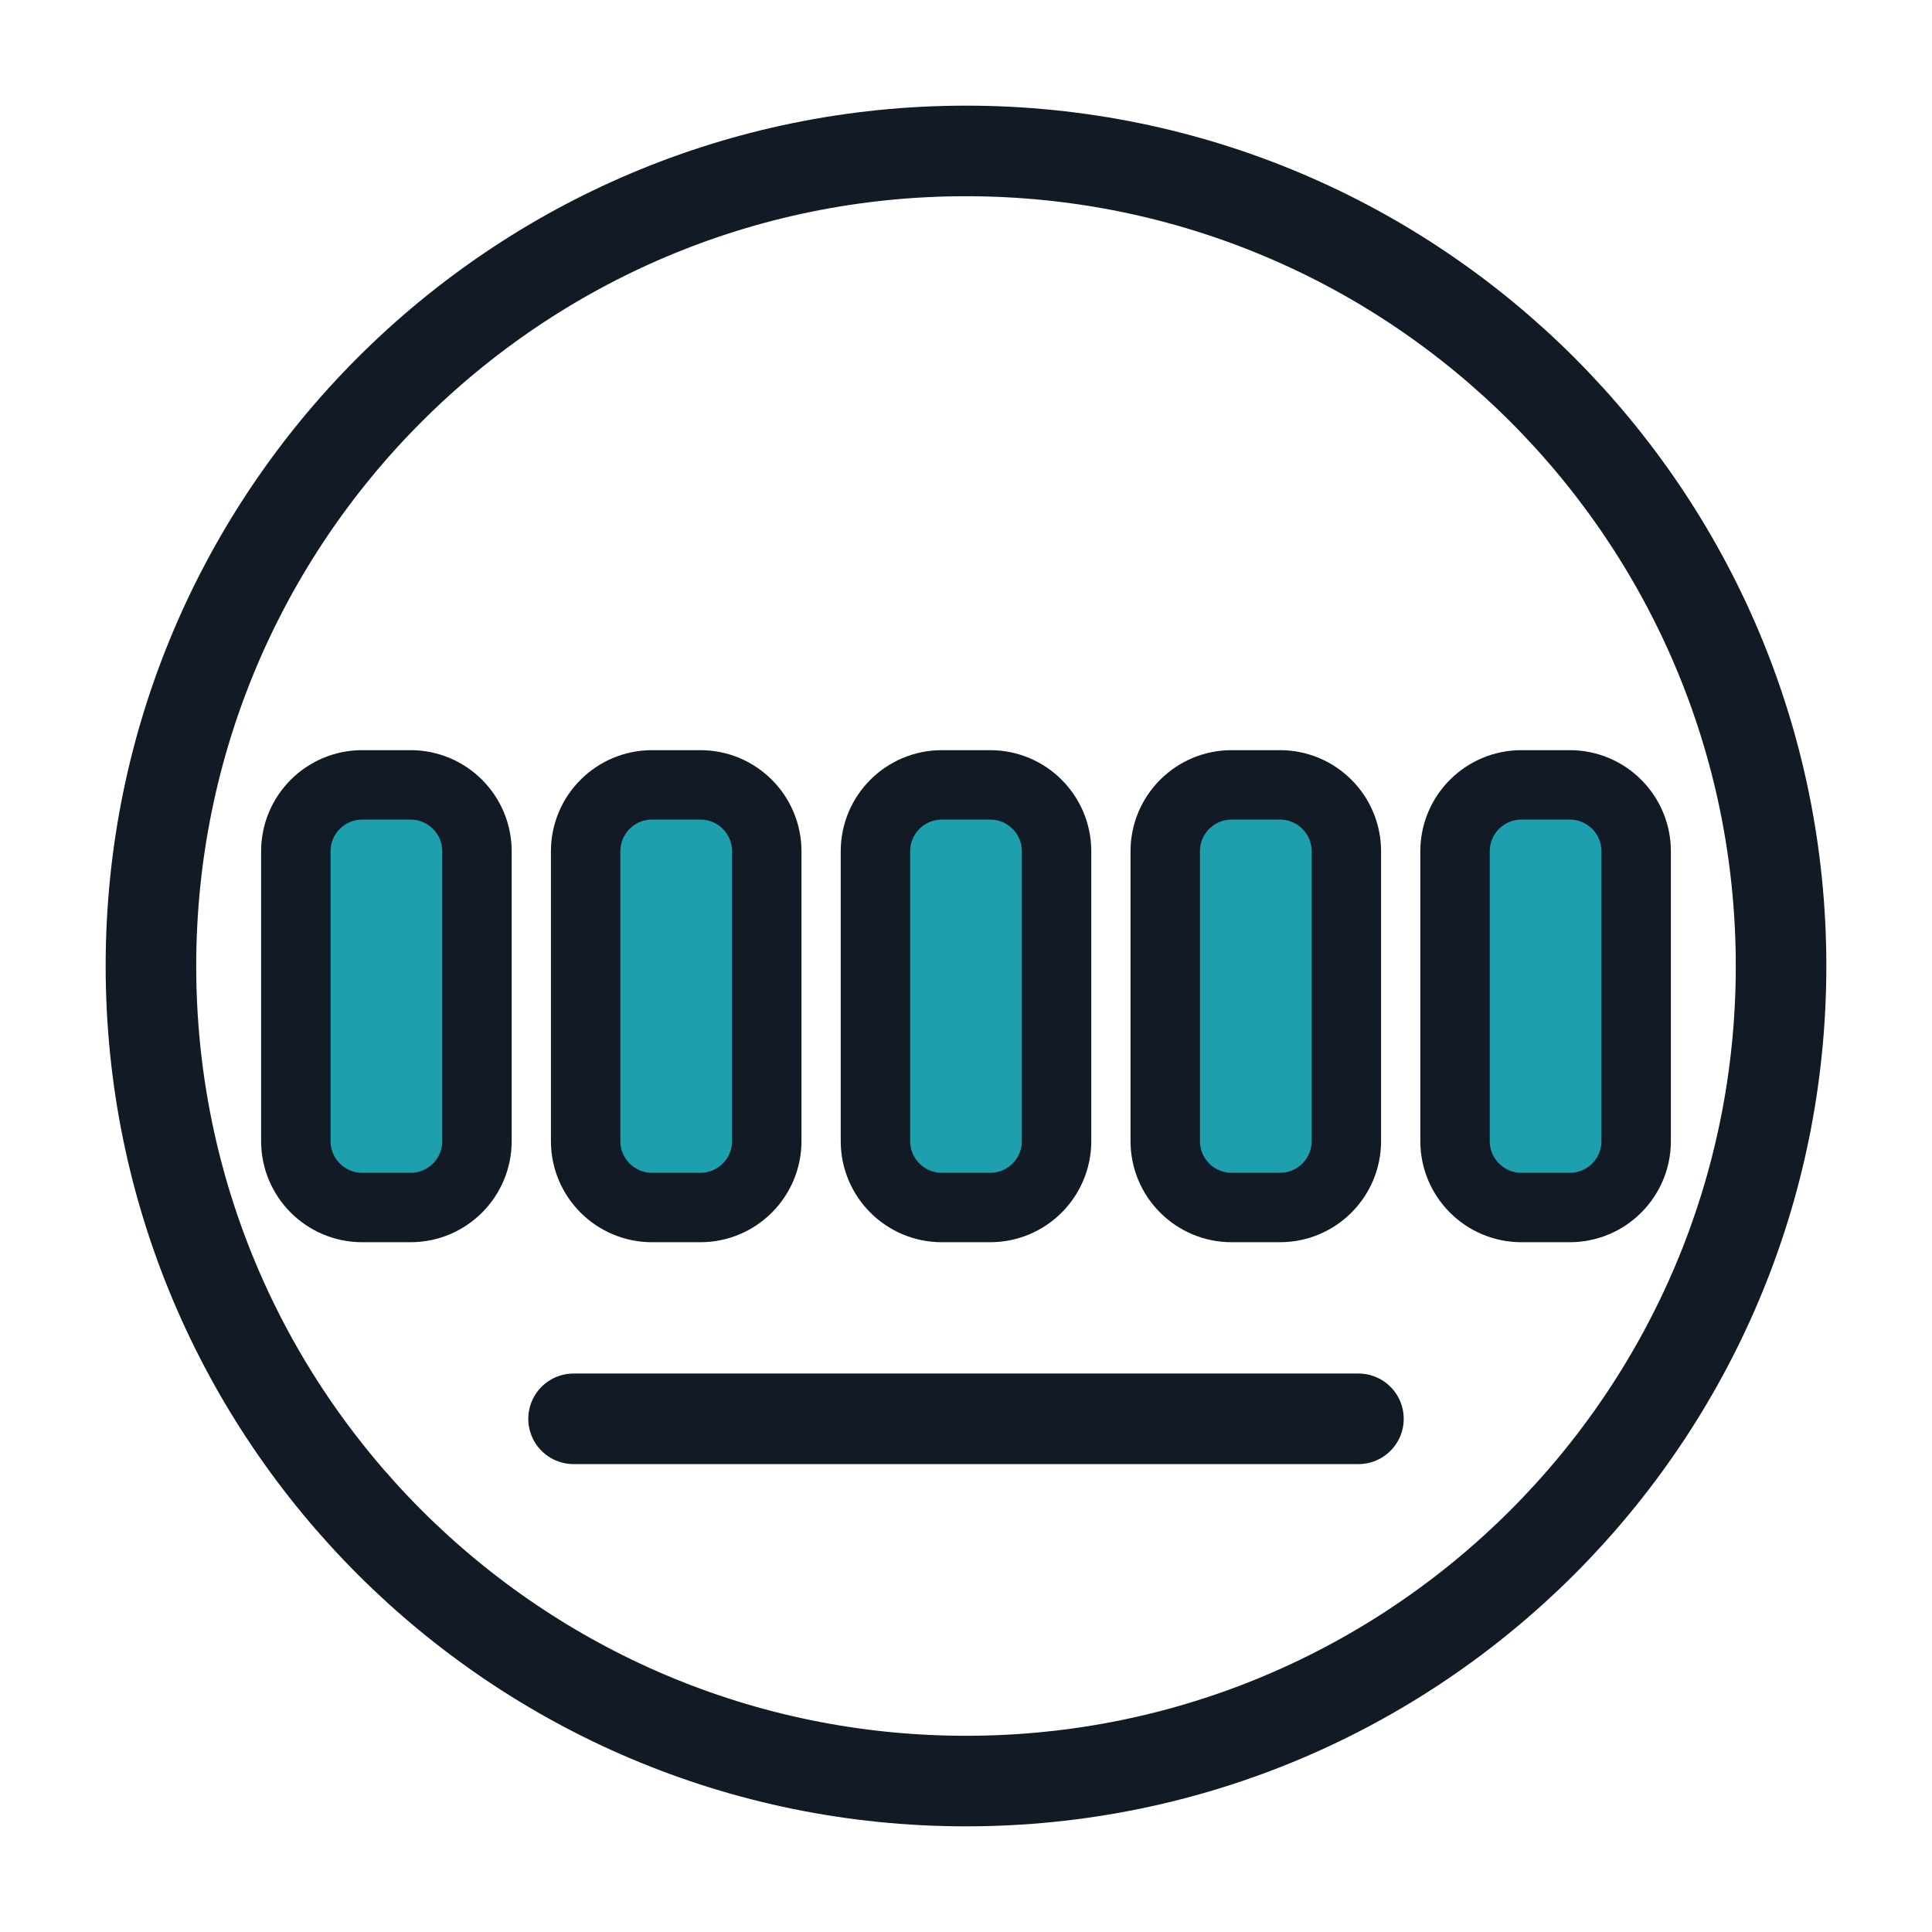
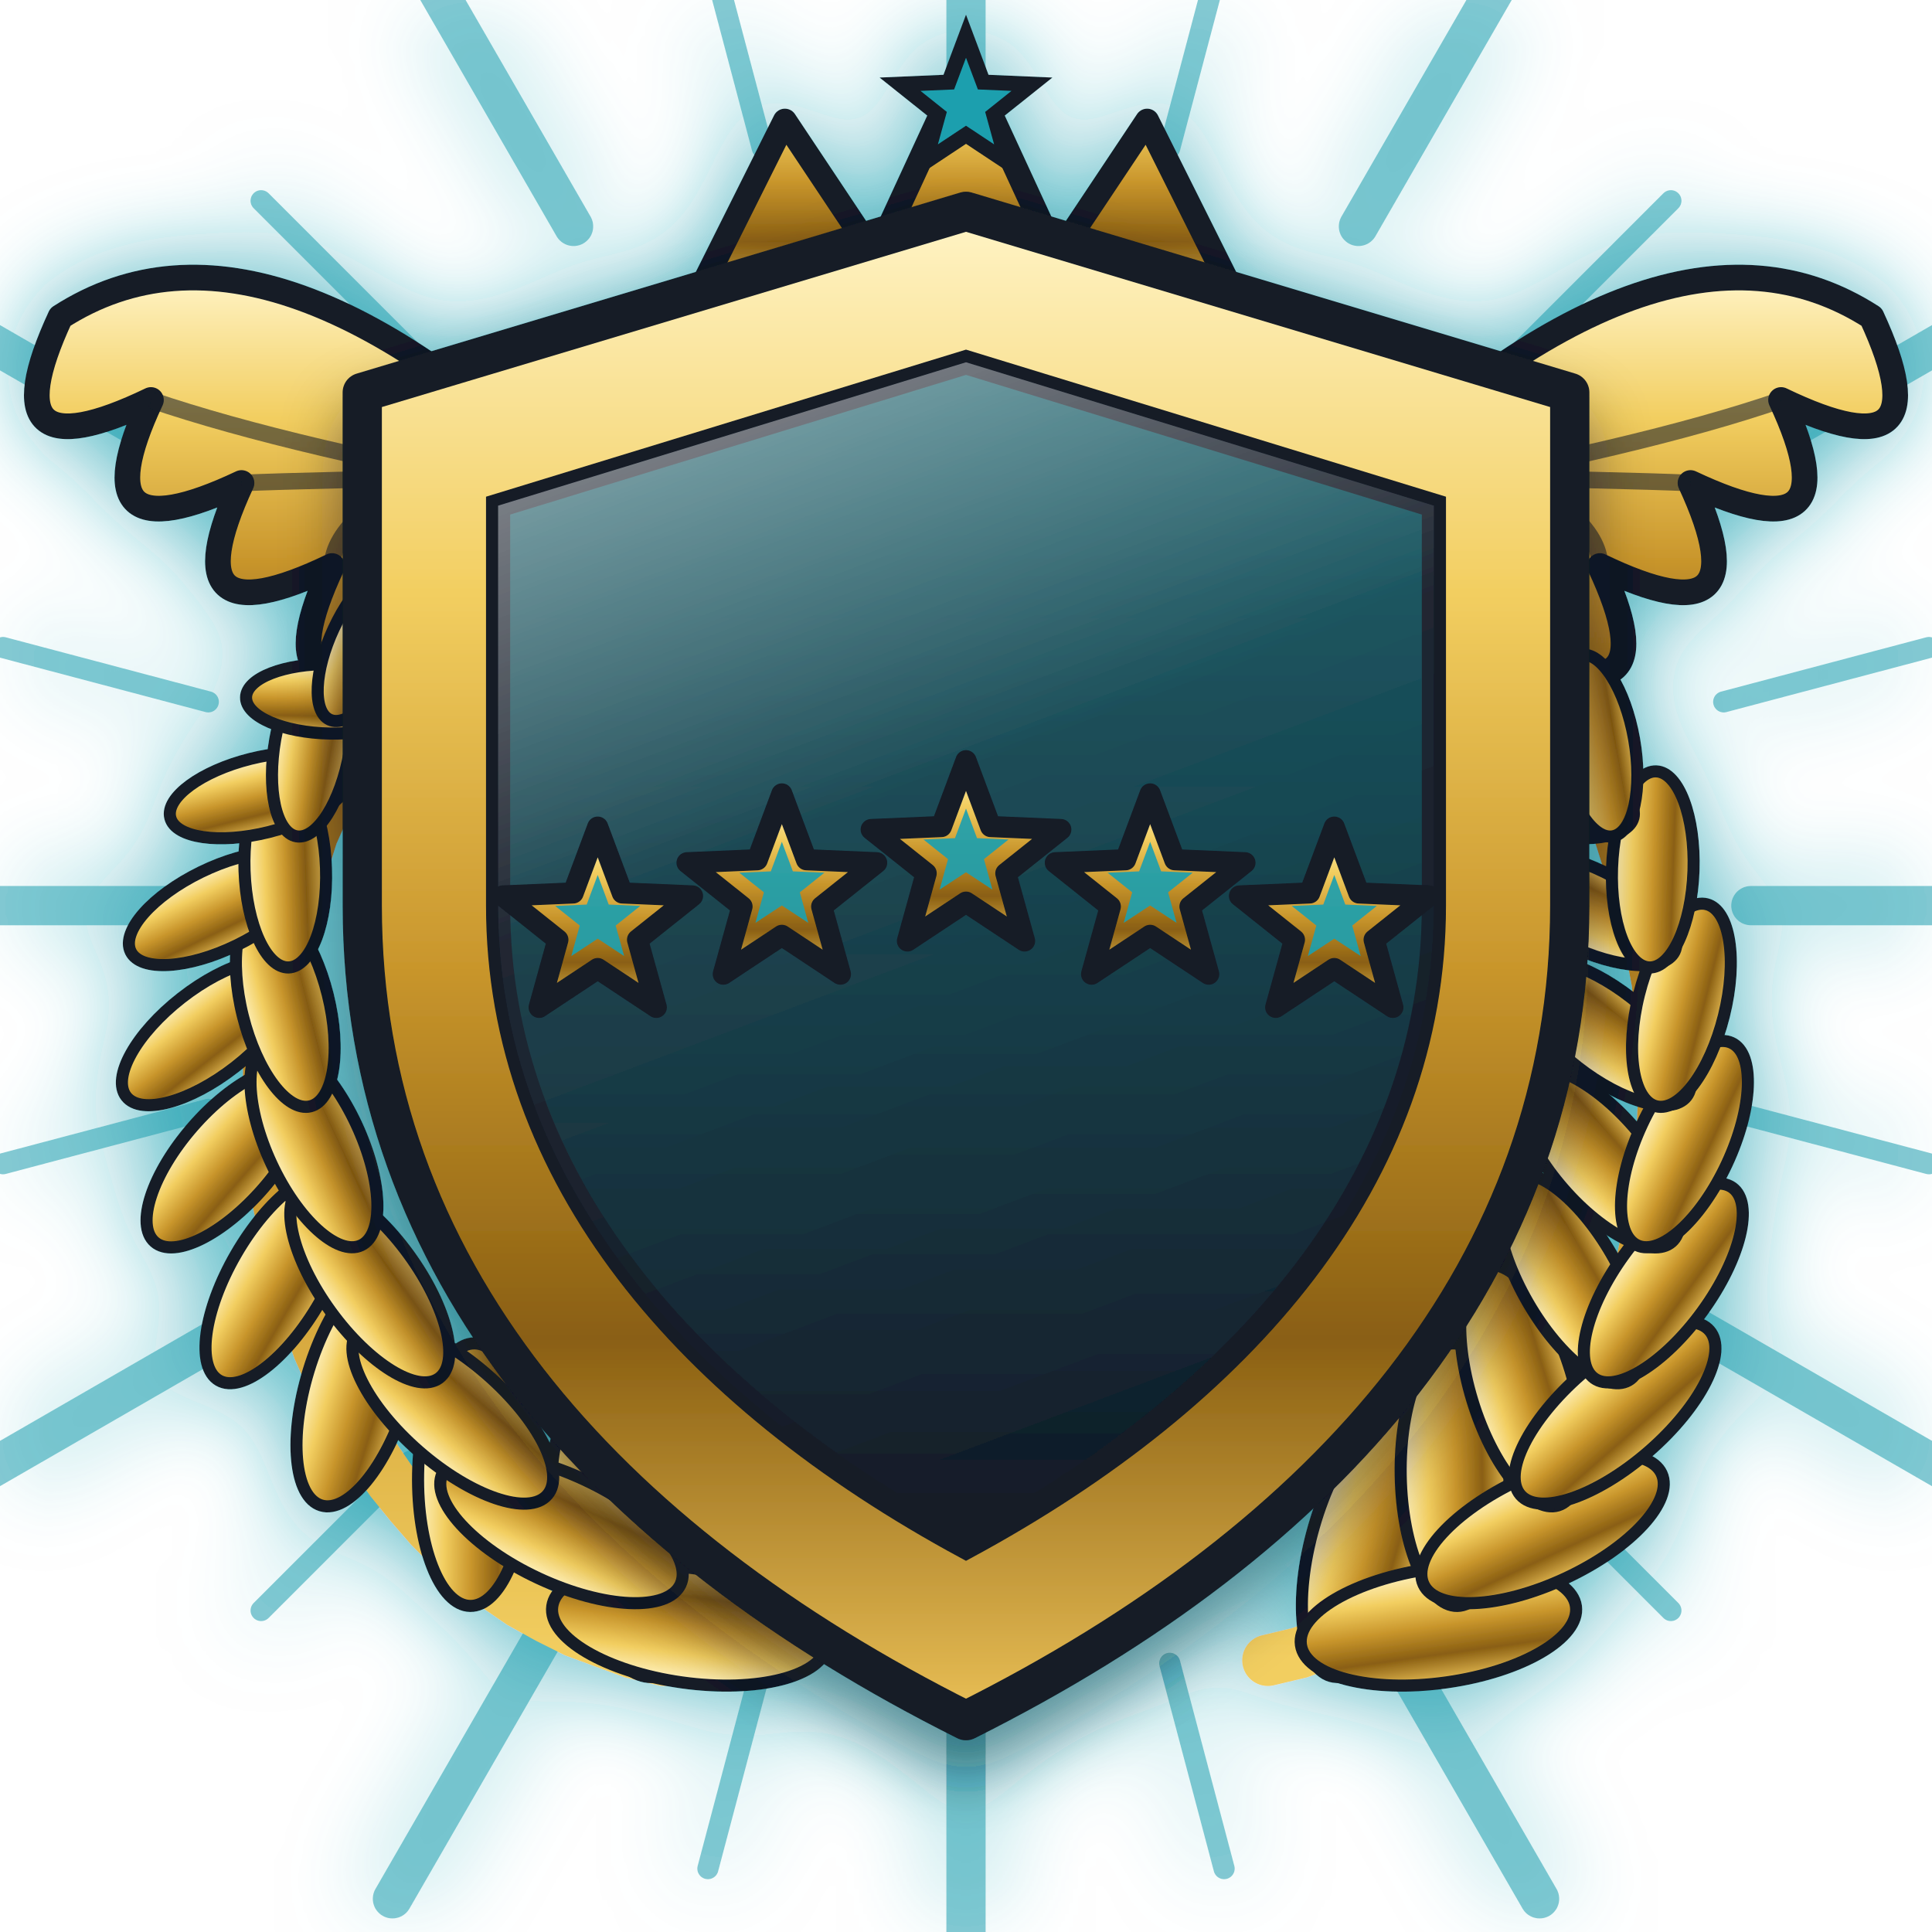
- <svg xmlns="http://www.w3.org/2000/svg" viewBox="0 0 64 64" fill="none">
-   <circle cx="32" cy="32" r="27" stroke="#121A26" stroke-width="3" />
-   <rect x="9.80" y="26" width="6" height="14" rx="2.2" fill="#1E9FAE" stroke="#121A26" stroke-width="2.3" />
-   <rect x="19.40" y="26" width="6" height="14" rx="2.2" fill="#1E9FAE" stroke="#121A26" stroke-width="2.3" />
-   <rect x="29.00" y="26" width="6" height="14" rx="2.2" fill="#1E9FAE" stroke="#121A26" stroke-width="2.3" />
-   <rect x="38.60" y="26" width="6" height="14" rx="2.2" fill="#1E9FAE" stroke="#121A26" stroke-width="2.3" />
-   <rect x="48.20" y="26" width="6" height="14" rx="2.2" fill="#1E9FAE" stroke="#121A26" stroke-width="2.3" />
-   <path d="M19 47 H45" stroke="#121A26" stroke-width="3" stroke-linecap="round" />
+ <svg xmlns="http://www.w3.org/2000/svg" viewBox="0 0 128 128" fill="none">
+   <defs>
+     <linearGradient id="met" x1="0" y1="0" x2="0" y2="1">
+       <stop offset="0.000" stop-color="#FFF3C4" />
+       <stop offset="0.250" stop-color="#F2CE60" />
+       <stop offset="0.500" stop-color="#C9962C" />
+       <stop offset="0.750" stop-color="#8A5F12" />
+       <stop offset="1.000" stop-color="#E8BE55" />
+     </linearGradient>
+     <linearGradient id="metd" x1="0" y1="0" x2="0" y2="1">
+       <stop offset="0.000" stop-color="#8A5F12" />
+       <stop offset="0.500" stop-color="#C9962C" />
+       <stop offset="1.000" stop-color="#F2CE60" />
+     </linearGradient>
+     <linearGradient id="field" x1="0" y1="0" x2="0" y2="1">
+       <stop offset="0.000" stop-color="#0B5560" />
+       <stop offset="1.000" stop-color="#121A26" />
+     </linearGradient>
+     <linearGradient id="sheen" x1="0" y1="0" x2="0.3" y2="1">
+       <stop offset="0" stop-color="#fff" stop-opacity=".55" />
+       <stop offset=".45" stop-color="#fff" stop-opacity=".06" />
+       <stop offset="1" stop-color="#fff" stop-opacity="0" />
+     </linearGradient>
+     <filter id="glow" x="-40%" y="-40%" width="180%" height="180%">
+       <feDropShadow dx="0" dy="0" stdDeviation="3.2" flood-color="#1E9FAE" flood-opacity=".75" />
+     </filter>
+     <filter id="lift" x="-30%" y="-30%" width="160%" height="160%">
+       <feDropShadow dx="0" dy="2.4" stdDeviation="2" flood-color="#121A26" flood-opacity=".45" />
+     </filter>
+   </defs>
+   <g filter="url(#glow)">
+     <g opacity="0.55">
+       <path d="M116.0 60.0 L140.0 60.0" stroke="#1E9FAE" stroke-width="2.6" stroke-linecap="round" />
+       <path d="M114.2 73.5 L127.8 77.1" stroke="#1E9FAE" stroke-width="1.4" stroke-linecap="round" />
+       <path d="M109.0 86.0 L129.8 98.0" stroke="#1E9FAE" stroke-width="2.6" stroke-linecap="round" />
+       <path d="M100.8 96.8 L110.7 106.7" stroke="#1E9FAE" stroke-width="1.4" stroke-linecap="round" />
+       <path d="M90.0 105.0 L102.0 125.8" stroke="#1E9FAE" stroke-width="2.6" stroke-linecap="round" />
+       <path d="M77.5 110.2 L81.1 123.8" stroke="#1E9FAE" stroke-width="1.4" stroke-linecap="round" />
+       <path d="M64.0 112.0 L64.0 136.0" stroke="#1E9FAE" stroke-width="2.6" stroke-linecap="round" />
+       <path d="M50.5 110.2 L46.9 123.8" stroke="#1E9FAE" stroke-width="1.4" stroke-linecap="round" />
+       <path d="M38.0 105.0 L26.0 125.8" stroke="#1E9FAE" stroke-width="2.6" stroke-linecap="round" />
+       <path d="M27.2 96.8 L17.3 106.7" stroke="#1E9FAE" stroke-width="1.4" stroke-linecap="round" />
+       <path d="M19.0 86.0 L-1.8 98.0" stroke="#1E9FAE" stroke-width="2.6" stroke-linecap="round" />
+       <path d="M13.8 73.5 L0.2 77.1" stroke="#1E9FAE" stroke-width="1.4" stroke-linecap="round" />
+       <path d="M12.0 60.0 L-12.0 60.0" stroke="#1E9FAE" stroke-width="2.6" stroke-linecap="round" />
+       <path d="M13.8 46.5 L0.2 42.9" stroke="#1E9FAE" stroke-width="1.4" stroke-linecap="round" />
+       <path d="M19.0 34.0 L-1.8 22.0" stroke="#1E9FAE" stroke-width="2.6" stroke-linecap="round" />
+       <path d="M27.2 23.2 L17.3 13.3" stroke="#1E9FAE" stroke-width="1.4" stroke-linecap="round" />
+       <path d="M38.0 15.0 L26.0 -5.8" stroke="#1E9FAE" stroke-width="2.6" stroke-linecap="round" />
+       <path d="M50.5 9.8 L46.9 -3.8" stroke="#1E9FAE" stroke-width="1.4" stroke-linecap="round" />
+       <path d="M64.0 8.0 L64.0 -16.0" stroke="#1E9FAE" stroke-width="2.6" stroke-linecap="round" />
+       <path d="M77.5 9.8 L81.1 -3.8" stroke="#1E9FAE" stroke-width="1.4" stroke-linecap="round" />
+       <path d="M90.0 15.0 L102.0 -5.8" stroke="#1E9FAE" stroke-width="2.6" stroke-linecap="round" />
+       <path d="M100.8 23.2 L110.7 13.3" stroke="#1E9FAE" stroke-width="1.4" stroke-linecap="round" />
+       <path d="M109.0 34.0 L129.8 22.0" stroke="#1E9FAE" stroke-width="2.6" stroke-linecap="round" />
+       <path d="M114.2 46.5 L127.8 42.9" stroke="#1E9FAE" stroke-width="1.4" stroke-linecap="round" />
+     </g>
+     <g>
+       <path d="M40.0 34.0 Q18.0 12.0 4.0 21.0 L4.0 21.0 Q-1.0 31.8 10.0 26.5 Q5.0 37.2 16.0 32.0 Q11.0 42.8 22.0 37.5 Q17.0 48.2 28.0 43.0 Q23.0 53.8 34.0 48.5 Q29.0 59.2 40.0 54.0 Z" fill="url(#met)" stroke="#121A26" stroke-width="1.7" stroke-linejoin="round" />
+       <path d="M36.7 32.8 Q19.4 29.7 10.0 26.5" stroke="#121A26" stroke-width="1.1" fill="none" opacity=".55" />
+       <path d="M33.4 31.6 Q20.7 31.8 16.0 32.0" stroke="#121A26" stroke-width="1.1" fill="none" opacity=".55" />
+       <path d="M30.1 30.4 Q22.1 34.0 22.0 37.5" stroke="#121A26" stroke-width="1.1" fill="none" opacity=".55" />
+       <path d="M26.8 29.2 Q23.4 36.1 28.0 43.0" stroke="#121A26" stroke-width="1.1" fill="none" opacity=".55" />
+       <path d="M23.5 28.0 Q24.8 38.3 34.0 48.5" stroke="#121A26" stroke-width="1.1" fill="none" opacity=".55" />
+       <path d="M88.0 34.0 Q110.0 12.0 124.0 21.0 L124.0 21.0 Q129.0 31.8 118.0 26.5 Q123.0 37.2 112.0 32.0 Q117.0 42.8 106.0 37.5 Q111.0 48.2 100.0 43.0 Q105.0 53.8 94.0 48.5 Q99.0 59.2 88.0 54.0 Z" fill="url(#met)" stroke="#121A26" stroke-width="1.7" stroke-linejoin="round" />
+       <path d="M91.3 32.8 Q108.7 29.7 118.0 26.5" stroke="#121A26" stroke-width="1.1" fill="none" opacity=".55" />
+       <path d="M94.6 31.6 Q107.3 31.8 112.0 32.0" stroke="#121A26" stroke-width="1.1" fill="none" opacity=".55" />
+       <path d="M97.9 30.4 Q106.0 34.0 106.0 37.5" stroke="#121A26" stroke-width="1.1" fill="none" opacity=".55" />
+       <path d="M101.2 29.2 Q104.6 36.1 100.0 43.0" stroke="#121A26" stroke-width="1.1" fill="none" opacity=".55" />
+       <path d="M104.5 28.0 Q103.2 38.3 94.0 48.5" stroke="#121A26" stroke-width="1.1" fill="none" opacity=".55" />
+     </g>
+     <g>
+       <path d="M44.0 110.0 L41.9 109.5 L40.0 108.8 L38.1 108.1 L36.3 107.2 L34.5 106.2 L32.9 105.1 L31.3 103.9 L29.9 102.6 L28.5 101.2 L27.2 99.7 L25.9 98.1 L24.8 96.5 L23.7 94.8 L22.8 93.0 L21.9 91.2 L21.1 89.4 L20.4 87.4 L19.7 85.5 L19.2 83.5 L18.8 81.5 L18.4 79.5 L18.1 77.4 L17.9 75.3 L17.8 73.3 L17.8 71.2 L17.8 69.1 L18.0 67.1 L18.2 65.1 L18.6 63.0 L19.0 61.1 L19.5 59.1 L20.1 57.2 L20.7 55.3 L21.5 53.5 L22.4 51.8 L23.3 50.1 L24.4 48.4 L25.5 46.9 L26.7 45.4 L28.0 44.0" stroke="url(#metd)" stroke-width="3.4" fill="none" stroke-linecap="round" />
+       <ellipse cx="41.0" cy="102.2" rx="9.2" ry="3.8" fill="url(#met)" stroke="#121A26" stroke-width="0.8" transform="rotate(-106 41.0 102.2)" />
+       <ellipse cx="45.7" cy="107.7" rx="9.2" ry="3.8" fill="url(#met)" stroke="#121A26" stroke-width="0.8" transform="rotate(-172 45.7 107.7)" />
+       <ellipse cx="31.3" cy="97.7" rx="8.7" ry="3.6" fill="url(#met)" stroke="#121A26" stroke-width="0.8" transform="rotate(-89 31.3 97.7)" />
+       <ellipse cx="37.2" cy="101.3" rx="8.7" ry="3.6" fill="url(#met)" stroke="#121A26" stroke-width="0.8" transform="rotate(-155 37.2 101.3)" />
+       <ellipse cx="23.7" cy="91.8" rx="8.3" ry="3.4" fill="url(#met)" stroke="#121A26" stroke-width="0.8" transform="rotate(-73 23.7 91.8)" />
+       <ellipse cx="30.0" cy="93.6" rx="8.3" ry="3.4" fill="url(#met)" stroke="#121A26" stroke-width="0.8" transform="rotate(-139 30.0 93.6)" />
+       <ellipse cx="18.4" cy="84.7" rx="7.8" ry="3.2" fill="url(#met)" stroke="#121A26" stroke-width="0.8" transform="rotate(-60 18.4 84.7)" />
+       <ellipse cx="24.5" cy="85.0" rx="7.8" ry="3.2" fill="url(#met)" stroke="#121A26" stroke-width="0.8" transform="rotate(-126 24.5 85.0)" />
+       <ellipse cx="15.1" cy="76.7" rx="7.4" ry="3.1" fill="url(#met)" stroke="#121A26" stroke-width="0.8" transform="rotate(-49 15.1 76.7)" />
+       <ellipse cx="20.8" cy="75.8" rx="7.4" ry="3.1" fill="url(#met)" stroke="#121A26" stroke-width="0.8" transform="rotate(-115 20.8 75.8)" />
+       <ellipse cx="13.8" cy="68.4" rx="6.9" ry="2.9" fill="url(#met)" stroke="#121A26" stroke-width="0.8" transform="rotate(-38 13.8 68.4)" />
+       <ellipse cx="18.9" cy="66.6" rx="6.9" ry="2.9" fill="url(#met)" stroke="#121A26" stroke-width="0.8" transform="rotate(-104 18.9 66.6)" />
+       <ellipse cx="14.5" cy="60.2" rx="6.5" ry="2.7" fill="url(#met)" stroke="#121A26" stroke-width="0.8" transform="rotate(-26 14.5 60.2)" />
+       <ellipse cx="18.9" cy="57.6" rx="6.5" ry="2.7" fill="url(#met)" stroke="#121A26" stroke-width="0.8" transform="rotate(-92 18.9 57.6)" />
+       <ellipse cx="17.2" cy="52.7" rx="6.1" ry="2.5" fill="url(#met)" stroke="#121A26" stroke-width="0.8" transform="rotate(-14 17.2 52.7)" />
+       <ellipse cx="20.7" cy="49.4" rx="6.1" ry="2.5" fill="url(#met)" stroke="#121A26" stroke-width="0.8" transform="rotate(-80 20.7 49.4)" />
+       <ellipse cx="21.9" cy="46.3" rx="5.6" ry="2.3" fill="url(#met)" stroke="#121A26" stroke-width="0.8" transform="rotate(1 21.9 46.3)" />
+       <ellipse cx="24.2" cy="42.6" rx="5.6" ry="2.3" fill="url(#met)" stroke="#121A26" stroke-width="0.8" transform="rotate(-65 24.2 42.6)" />
+     </g>
+     <g>
+       <path d="M84.0 110.0 L86.1 109.5 L88.0 108.8 L89.9 108.1 L91.7 107.2 L93.5 106.2 L95.1 105.1 L96.7 103.9 L98.1 102.6 L99.5 101.2 L100.8 99.7 L102.1 98.1 L103.2 96.5 L104.3 94.8 L105.2 93.0 L106.1 91.2 L106.9 89.4 L107.6 87.4 L108.3 85.5 L108.8 83.5 L109.2 81.5 L109.6 79.5 L109.9 77.4 L110.1 75.3 L110.2 73.3 L110.2 71.2 L110.2 69.1 L110.0 67.1 L109.8 65.1 L109.4 63.0 L109.0 61.1 L108.5 59.1 L107.9 57.2 L107.3 55.3 L106.5 53.5 L105.6 51.8 L104.7 50.1 L103.6 48.4 L102.5 46.9 L101.3 45.4 L100.0 44.0" stroke="url(#metd)" stroke-width="3.4" fill="none" stroke-linecap="round" />
+       <ellipse cx="90.7" cy="102.2" rx="9.2" ry="3.8" fill="url(#met)" stroke="#121A26" stroke-width="0.8" transform="rotate(-74 90.7 102.2)" />
+       <ellipse cx="95.3" cy="107.7" rx="9.2" ry="3.8" fill="url(#met)" stroke="#121A26" stroke-width="0.8" transform="rotate(-8 95.3 107.7)" />
+       <ellipse cx="96.4" cy="97.7" rx="8.7" ry="3.6" fill="url(#met)" stroke="#121A26" stroke-width="0.8" transform="rotate(-91 96.4 97.7)" />
+       <ellipse cx="102.2" cy="101.3" rx="8.7" ry="3.6" fill="url(#met)" stroke="#121A26" stroke-width="0.8" transform="rotate(-25 102.2 101.3)" />
+       <ellipse cx="100.8" cy="91.8" rx="8.3" ry="3.4" fill="url(#met)" stroke="#121A26" stroke-width="0.8" transform="rotate(-107 100.8 91.8)" />
+       <ellipse cx="107.0" cy="93.6" rx="8.3" ry="3.4" fill="url(#met)" stroke="#121A26" stroke-width="0.8" transform="rotate(-41 107.0 93.6)" />
+       <ellipse cx="104.0" cy="84.7" rx="7.8" ry="3.2" fill="url(#met)" stroke="#121A26" stroke-width="0.8" transform="rotate(-120 104.0 84.7)" />
+       <ellipse cx="110.2" cy="85.0" rx="7.8" ry="3.2" fill="url(#met)" stroke="#121A26" stroke-width="0.8" transform="rotate(-54 110.2 85.0)" />
+       <ellipse cx="105.9" cy="76.7" rx="7.4" ry="3.1" fill="url(#met)" stroke="#121A26" stroke-width="0.8" transform="rotate(-131 105.9 76.7)" />
+       <ellipse cx="111.6" cy="75.8" rx="7.4" ry="3.1" fill="url(#met)" stroke="#121A26" stroke-width="0.8" transform="rotate(-65 111.6 75.8)" />
+       <ellipse cx="106.3" cy="68.4" rx="6.9" ry="2.9" fill="url(#met)" stroke="#121A26" stroke-width="0.8" transform="rotate(-142 106.3 68.4)" />
+       <ellipse cx="111.4" cy="66.6" rx="6.9" ry="2.9" fill="url(#met)" stroke="#121A26" stroke-width="0.8" transform="rotate(-76 111.4 66.6)" />
+       <ellipse cx="105.1" cy="60.2" rx="6.5" ry="2.7" fill="url(#met)" stroke="#121A26" stroke-width="0.8" transform="rotate(-154 105.1 60.2)" />
+       <ellipse cx="109.5" cy="57.6" rx="6.5" ry="2.7" fill="url(#met)" stroke="#121A26" stroke-width="0.8" transform="rotate(-88 109.5 57.6)" />
+       <ellipse cx="102.3" cy="52.7" rx="6.1" ry="2.5" fill="url(#met)" stroke="#121A26" stroke-width="0.8" transform="rotate(-166 102.3 52.7)" />
+       <ellipse cx="105.8" cy="49.4" rx="6.1" ry="2.5" fill="url(#met)" stroke="#121A26" stroke-width="0.8" transform="rotate(-100 105.8 49.4)" />
+       <ellipse cx="98.0" cy="46.3" rx="5.6" ry="2.3" fill="url(#met)" stroke="#121A26" stroke-width="0.8" transform="rotate(-181 98.0 46.3)" />
+       <ellipse cx="100.3" cy="42.6" rx="5.6" ry="2.3" fill="url(#met)" stroke="#121A26" stroke-width="0.8" transform="rotate(-115 100.3 42.6)" />
+     </g>
+     <path d="M46 20 L52 8 L58 17 L64 4 L70 17 L76 8 L82 20 Z" fill="url(#met)" stroke="#121A26" stroke-width="1.6" stroke-linejoin="round" />
+     <path d="M64.00,2.40L65.14,5.44L68.37,5.58L65.84,7.60L66.70,10.72L64.00,8.93L61.30,10.72L62.16,7.60L59.63,5.58L62.86,5.44Z" fill="#1E9FAE" stroke="#121A26" stroke-width="1" />
+     <g filter="url(#lift)">
+       <path d="M64 14 L104 26 L104 60 C104 84 88 102 64 114 C40 102 24 84 24 60 L24 26 Z" fill="url(#met)" stroke="#121A26" stroke-width="2.6" stroke-linejoin="round" />
+       <path d="M64 24 L95 33.5 L95 60 C95 78 82.5 92.5 64 102.5 C45.5 92.5 33 78 33 60 L33 33.5 Z" fill="url(#field)" stroke="#121A26" stroke-width="1.6" />
+       <path d="M64 24 L95 33.5 L95 60 C95 78 82.5 92.5 64 102.5 C45.5 92.5 33 78 33 60 L33 33.5 Z" fill="url(#sheen)" />
+     </g>
+     <path d="M39.60,54.80L41.23,59.16L45.88,59.36L42.24,62.26L43.48,66.74L39.60,64.17L35.72,66.74L36.96,62.26L33.32,59.36L37.97,59.16Z" fill="url(#met)" stroke="#121A26" stroke-width="1.4" stroke-linejoin="round" />
+     <path d="M39.60,57.97L40.33,59.93L42.42,60.02L40.79,61.32L41.35,63.34L39.60,62.19L37.85,63.34L38.41,61.32L36.78,60.02L38.87,59.93Z" fill="#1E9FAE" opacity=".92" />
+     <path d="M51.80,52.60L53.43,56.96L58.08,57.16L54.44,60.06L55.68,64.54L51.80,61.97L47.92,64.54L49.16,60.06L45.52,57.16L50.17,56.96Z" fill="url(#met)" stroke="#121A26" stroke-width="1.4" stroke-linejoin="round" />
+     <path d="M51.80,55.77L52.53,57.73L54.62,57.82L52.99,59.12L53.55,61.14L51.80,59.99L50.05,61.14L50.61,59.12L48.98,57.82L51.07,57.73Z" fill="#1E9FAE" opacity=".92" />
+     <path d="M64.00,50.40L65.63,54.76L70.28,54.96L66.64,57.86L67.88,62.34L64.00,59.77L60.12,62.34L61.36,57.86L57.72,54.96L62.37,54.76Z" fill="url(#met)" stroke="#121A26" stroke-width="1.4" stroke-linejoin="round" />
+     <path d="M64.00,53.57L64.73,55.53L66.82,55.62L65.19,56.92L65.75,58.94L64.00,57.79L62.25,58.94L62.81,56.92L61.18,55.62L63.27,55.53Z" fill="#1E9FAE" opacity=".92" />
+     <path d="M76.20,52.60L77.83,56.96L82.48,57.16L78.84,60.06L80.08,64.54L76.20,61.97L72.32,64.54L73.56,60.06L69.92,57.16L74.57,56.96Z" fill="url(#met)" stroke="#121A26" stroke-width="1.4" stroke-linejoin="round" />
+     <path d="M76.20,55.77L76.93,57.73L79.02,57.82L77.39,59.12L77.95,61.14L76.20,59.99L74.45,61.14L75.01,59.12L73.38,57.82L75.47,57.73Z" fill="#1E9FAE" opacity=".92" />
+     <path d="M88.40,54.80L90.03,59.16L94.68,59.36L91.04,62.26L92.28,66.74L88.40,64.17L84.52,66.74L85.76,62.26L82.12,59.36L86.77,59.16Z" fill="url(#met)" stroke="#121A26" stroke-width="1.4" stroke-linejoin="round" />
+     <path d="M88.40,57.97L89.13,59.93L91.22,60.02L89.59,61.32L90.15,63.34L88.40,62.19L86.65,63.34L87.21,61.32L85.58,60.02L87.67,59.93Z" fill="#1E9FAE" opacity=".92" />
+     <path d="M50 88 H78" stroke="url(#met)" stroke-width="4" stroke-linecap="round" />
+   </g>
</svg>
